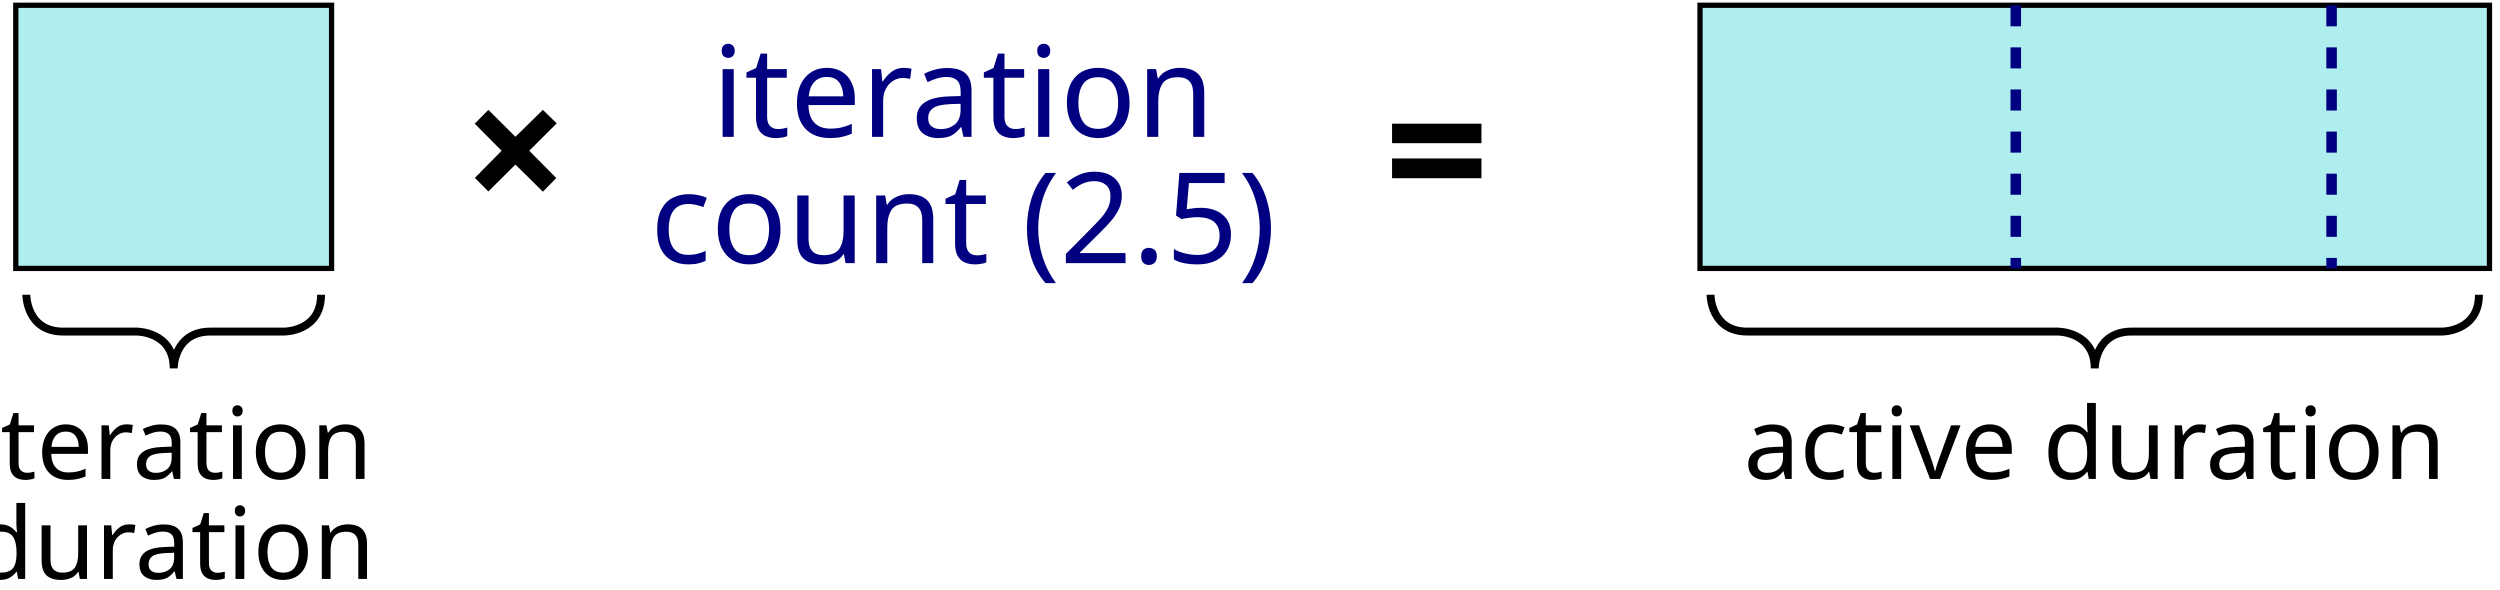
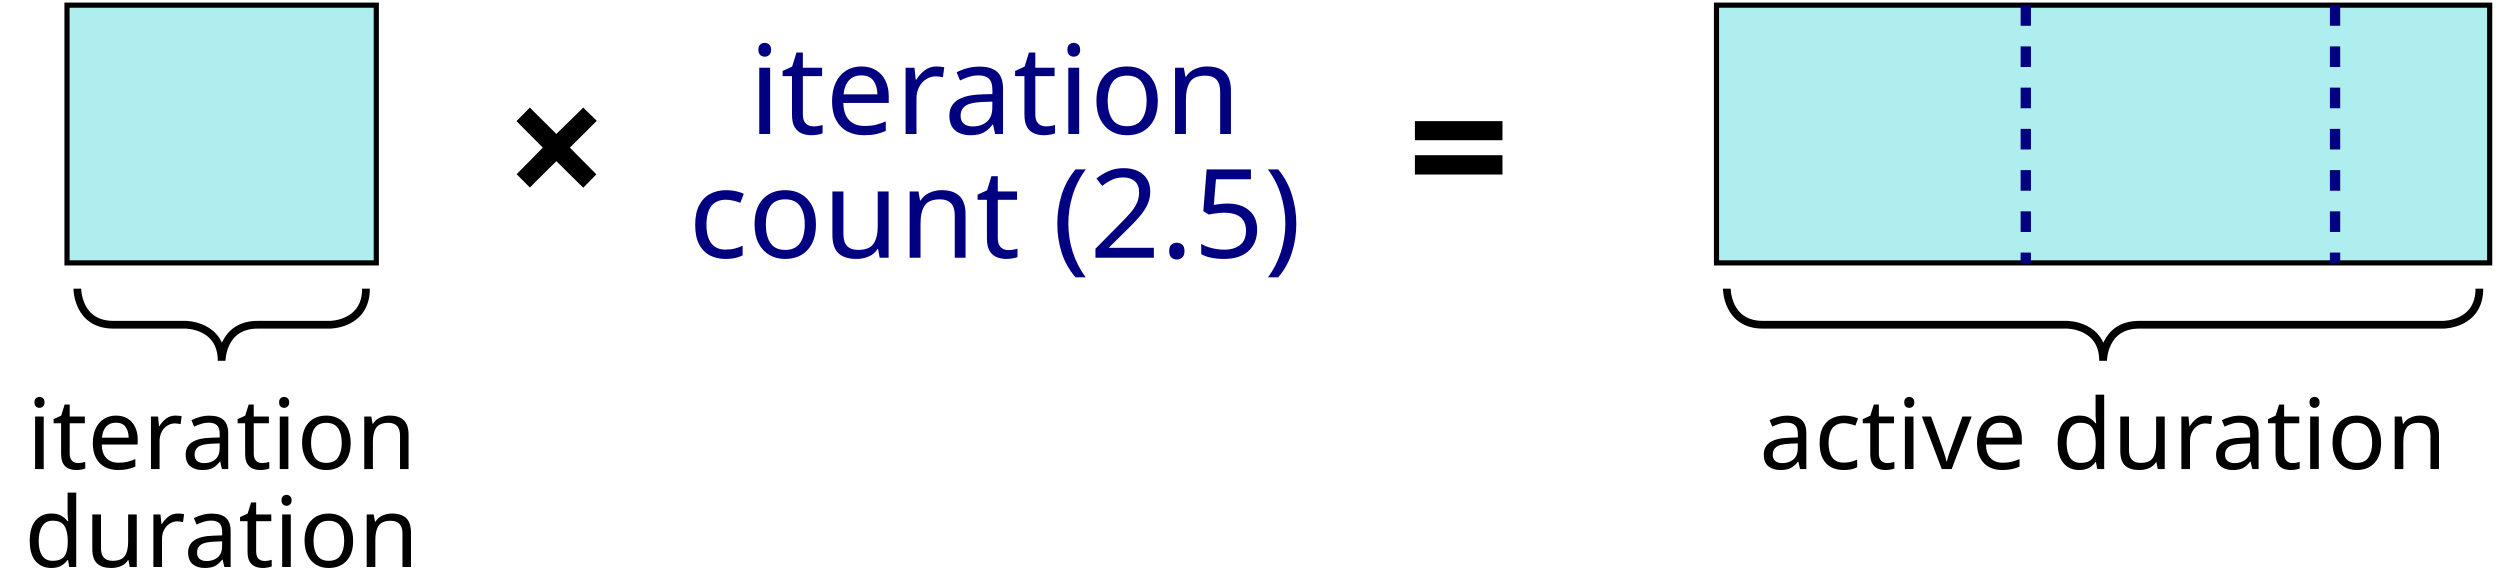
- <svg xmlns="http://www.w3.org/2000/svg" width="100%" height="100%" viewBox="0 0 475 112">
+ <svg xmlns="http://www.w3.org/2000/svg" width="100%" height="100%" viewBox="-10 0 485 112">
  <defs>
    <style type="text/css">
    svg {
      font-size: 19px;
      font-family: sans-serif;
    }

    /*
     * Line work
     */
    .bracket {
      stroke: black;
      stroke-width: 1.5;
      fill: none;
    }
    .activeSpan  {
      fill: paleturquoise;
      stroke: black;
    }
    .repeatBoundary {
      stroke: navy;
      stroke-width: 2;
      stroke-dasharray: 4 4;
    }

    /* Text labels */
    .inputLabel {
      font-size: 24px;
      fill: navy;
      text-anchor: middle;
    }
    .opLabel {
      font-size: 35px;
      font-weight: bold;
      fill: black;
      text-anchor: middle;
    }
    .regionLabel {
      text-anchor: middle;
    }
    </style>
  </defs>
  <g transform="translate(3 1)">
    <g>
      <rect width="60" height="50" class="activeSpan" />
      <path d="M2 55s0 7 7 7h14s7 0 7 7c0 0 0-7 7-7h14s7 0 7-7" class="bracket" />
      <text x="30" y="90" class="regionLabel">iteration<tspan x="30" dy="1em">duration</tspan>
      </text>
    </g>
    <text x="95" y="40" class="opLabel">×</text>
    <g transform="translate(180)">
      <text y="25" class="inputLabel">iteration<tspan x="0" dy="1em">count (2.5)</tspan>
      </text>
    </g>
    <text x="270" y="40" class="opLabel">=</text>
    <g transform="translate(320)">
      <rect width="150" height="50" class="activeSpan" />
      <path d="M60 0v50m60-50v50" class="repeatBoundary" />
      <path d="M2 55s0 7 7 7h59s7 0 7 7c0 0 0-7 7-7h59s7 0 7-7" class="bracket" />
      <text x="75" y="90" class="regionLabel">active duration</text>
    </g>
  </g>
</svg>
